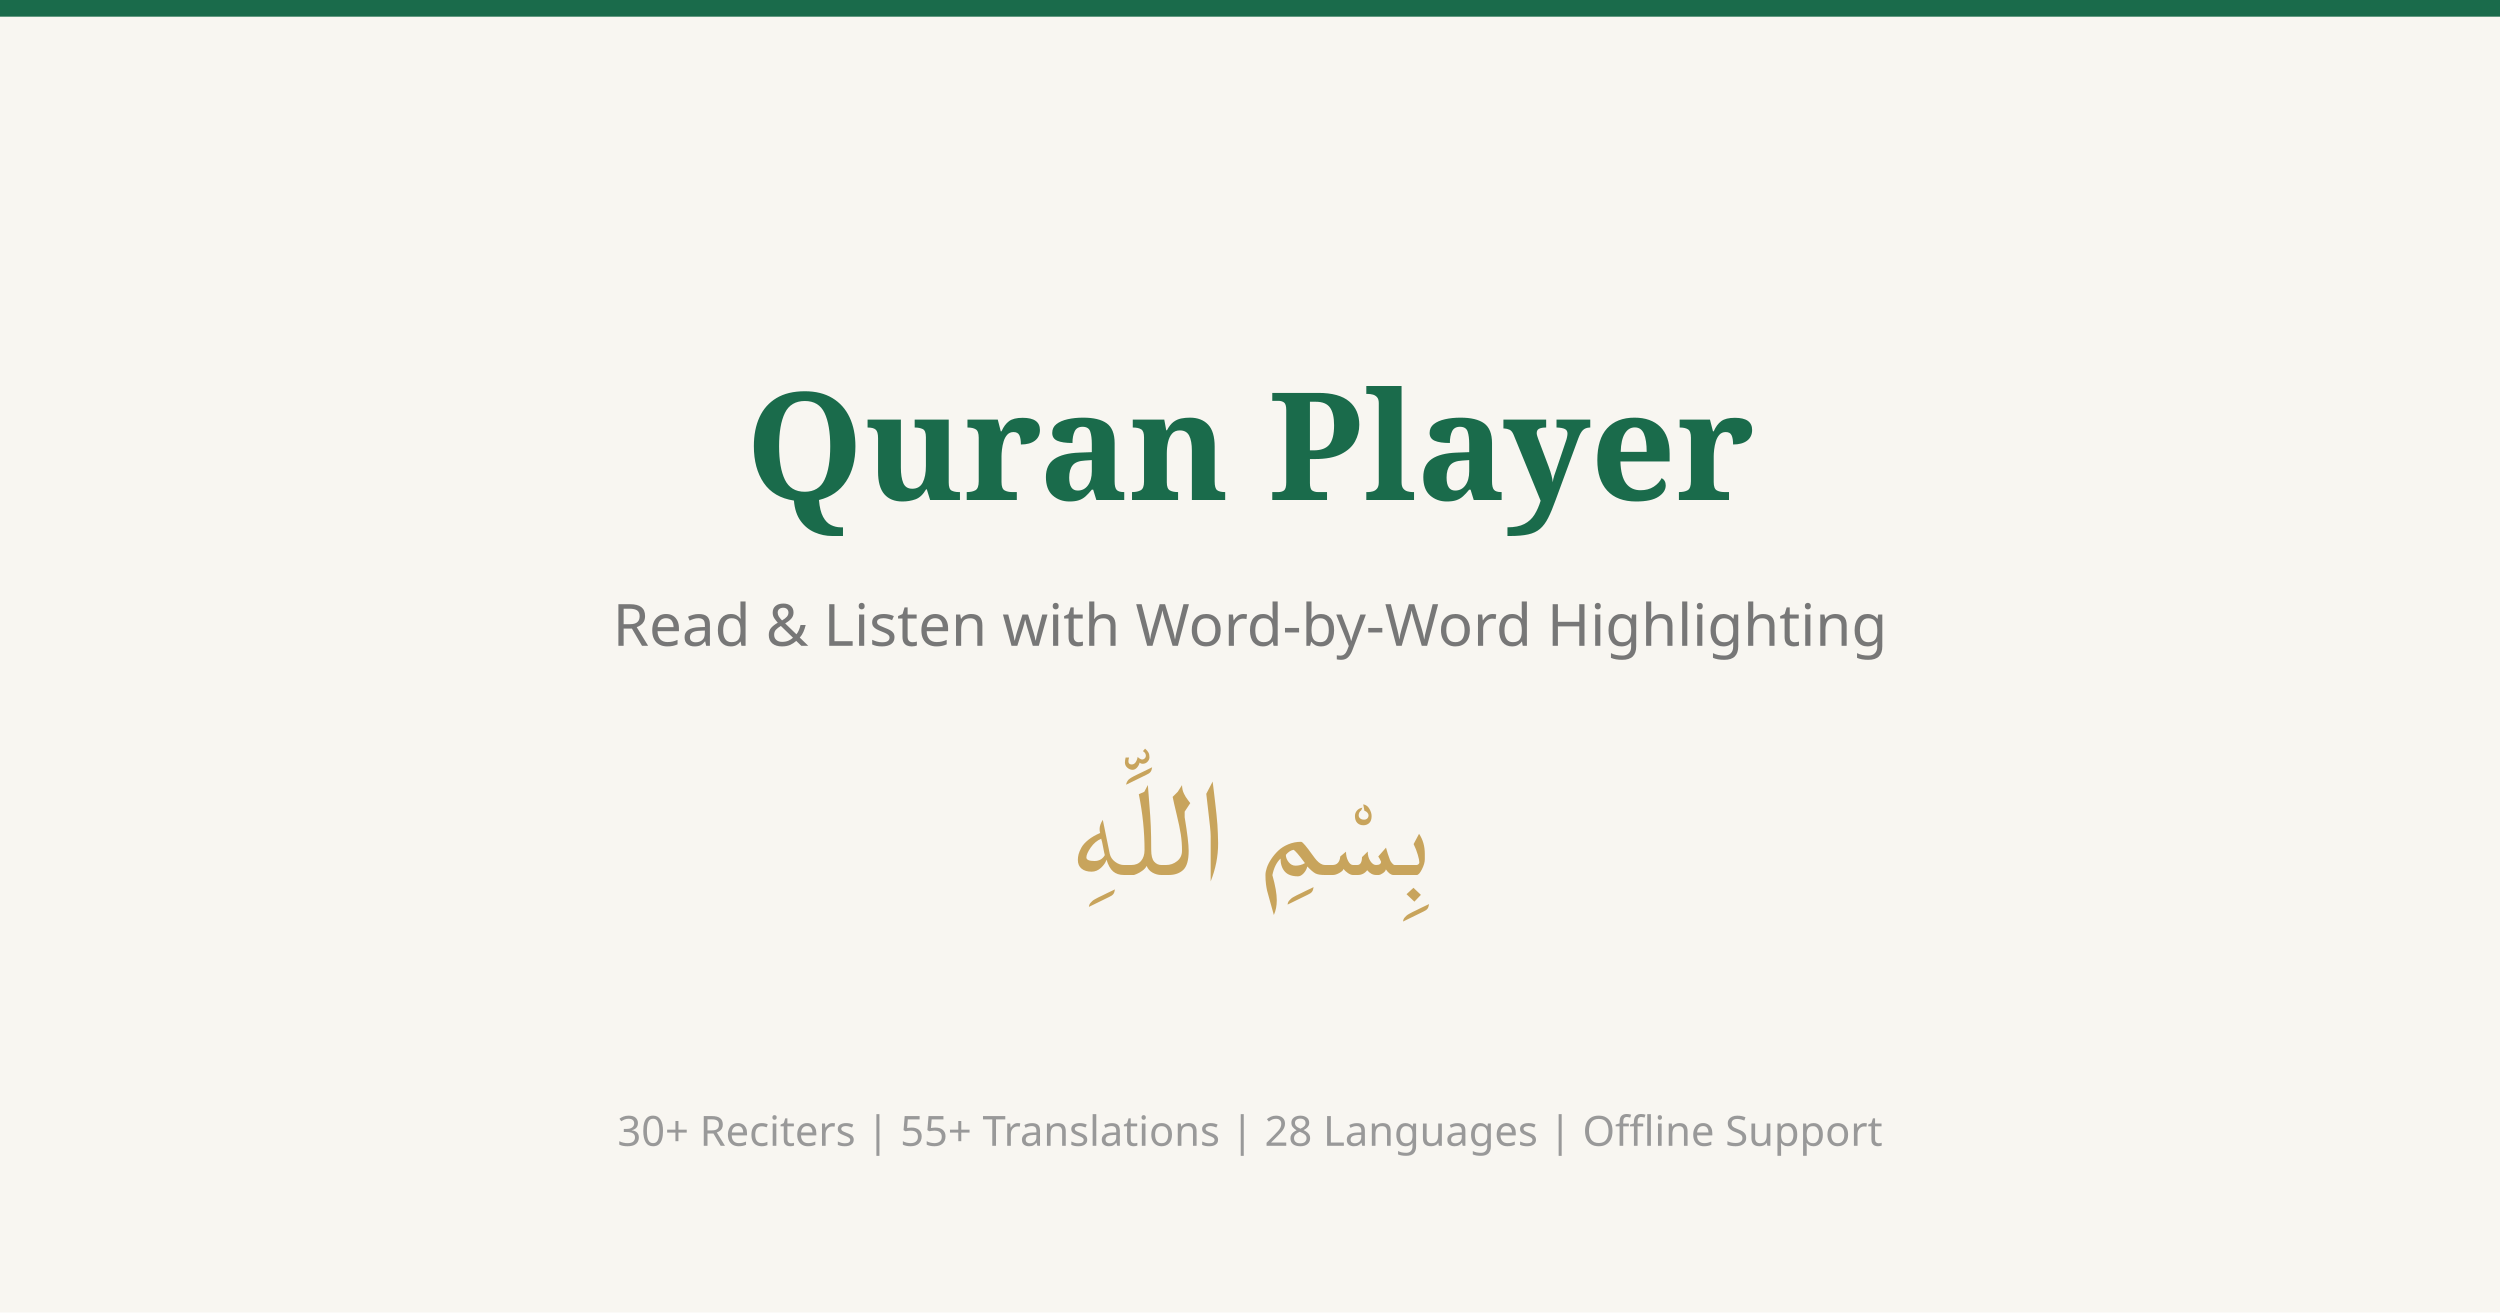
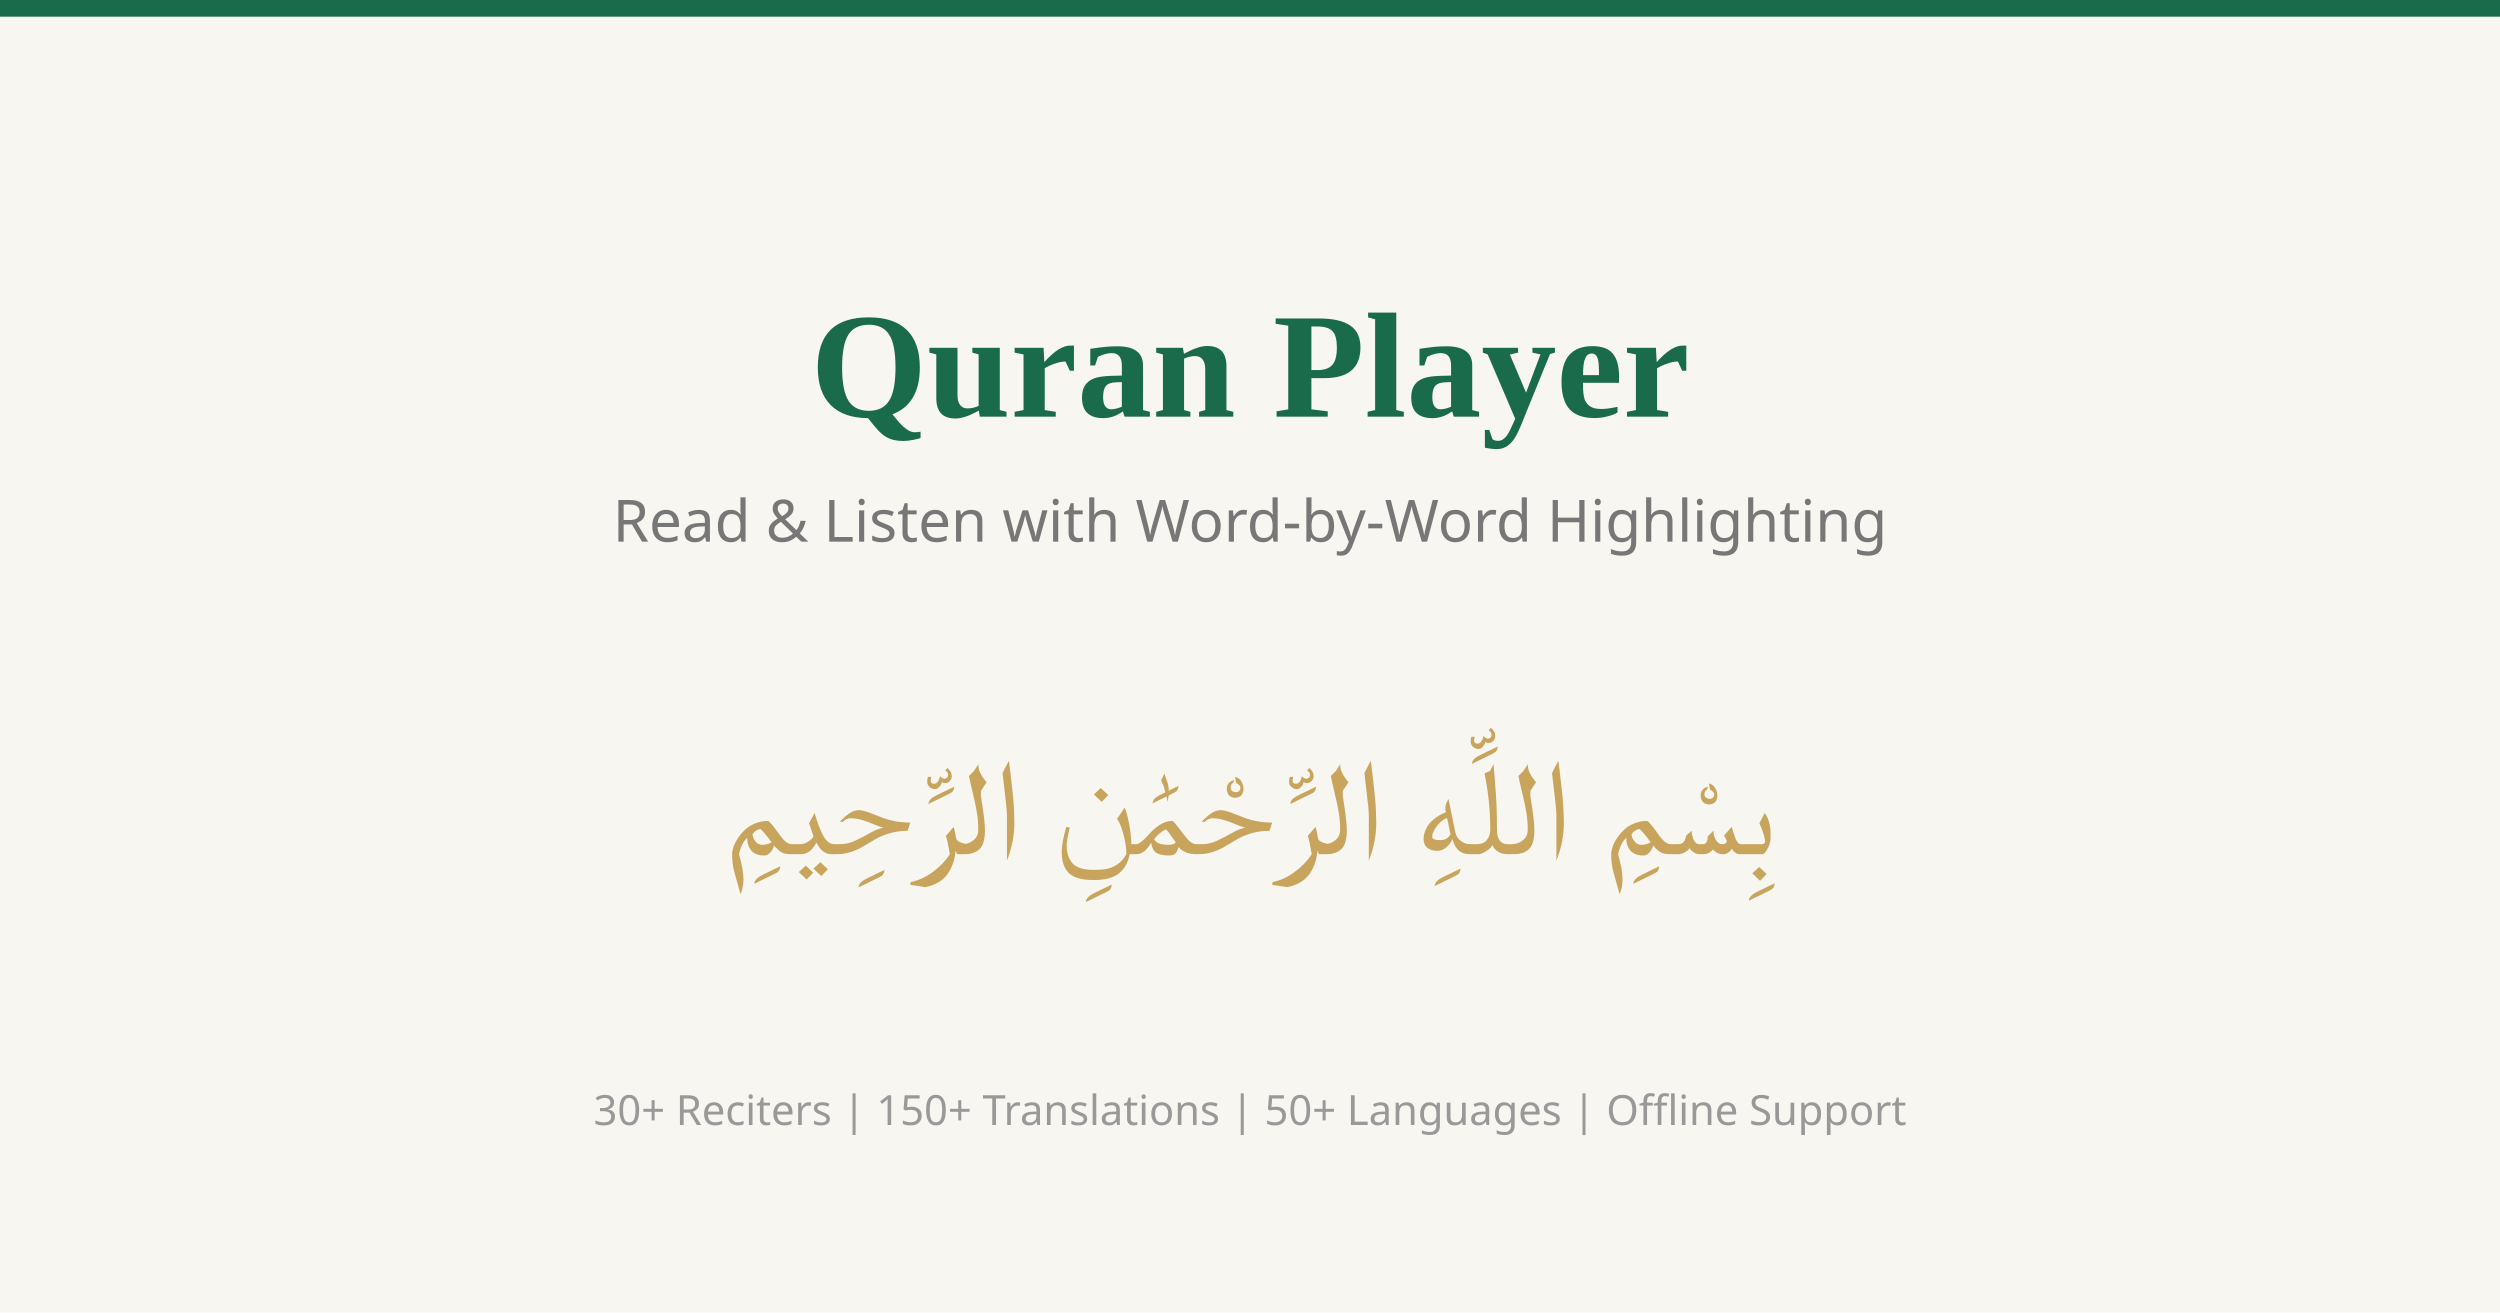
<svg xmlns="http://www.w3.org/2000/svg" width="1200" height="630" viewBox="0 0 1200 630">
  <rect width="1200" height="630" fill="#f8f6f1" />
  <rect x="0" y="0" width="1200" height="8" fill="#1a6b4b" />
-   <text x="600" y="240" text-anchor="middle" font-size="72" font-family="serif" fill="#1a6b4b" font-weight="bold">Quran Player</text>
-   <text x="600" y="310" text-anchor="middle" font-size="28" font-family="sans-serif" fill="#777777">Read &amp; Listen with Word-by-Word Highlighting</text>
-   <text x="600" y="420" text-anchor="middle" font-size="64" font-family="serif" fill="#c8a45c" direction="rtl" unicode-bidi="bidi-override">بِسْمِ اللَّهِ</text>
-   <text x="600" y="550" text-anchor="middle" font-size="20" font-family="sans-serif" fill="#999999">30+ Reciters | 55+ Translations | 28 Languages | Offline Support</text>
+   <text x="600" y="200" text-anchor="middle" font-size="72" font-family="Georgia, 'Times New Roman', serif" fill="#1a6b4b" font-weight="bold">Quran Player</text>
+   <text x="600" y="260" text-anchor="middle" font-size="28" font-family="system-ui, sans-serif" fill="#777777">Read &amp; Listen with Word-by-Word Highlighting</text>
+   <text x="600" y="410" text-anchor="middle" font-size="64" font-family="'Geeza Pro', 'Traditional Arabic', 'Simplified Arabic', serif" fill="#c8a45c" xml:lang="ar" direction="rtl">بِسْمِ اللَّهِ الرَّحْمَٰنِ الرَّحِيمِ</text>
+   <text x="600" y="540" text-anchor="middle" font-size="20" font-family="system-ui, sans-serif" fill="#999999">30+ Reciters | 150+ Translations | 50+ Languages | Offline Support</text>
</svg>
